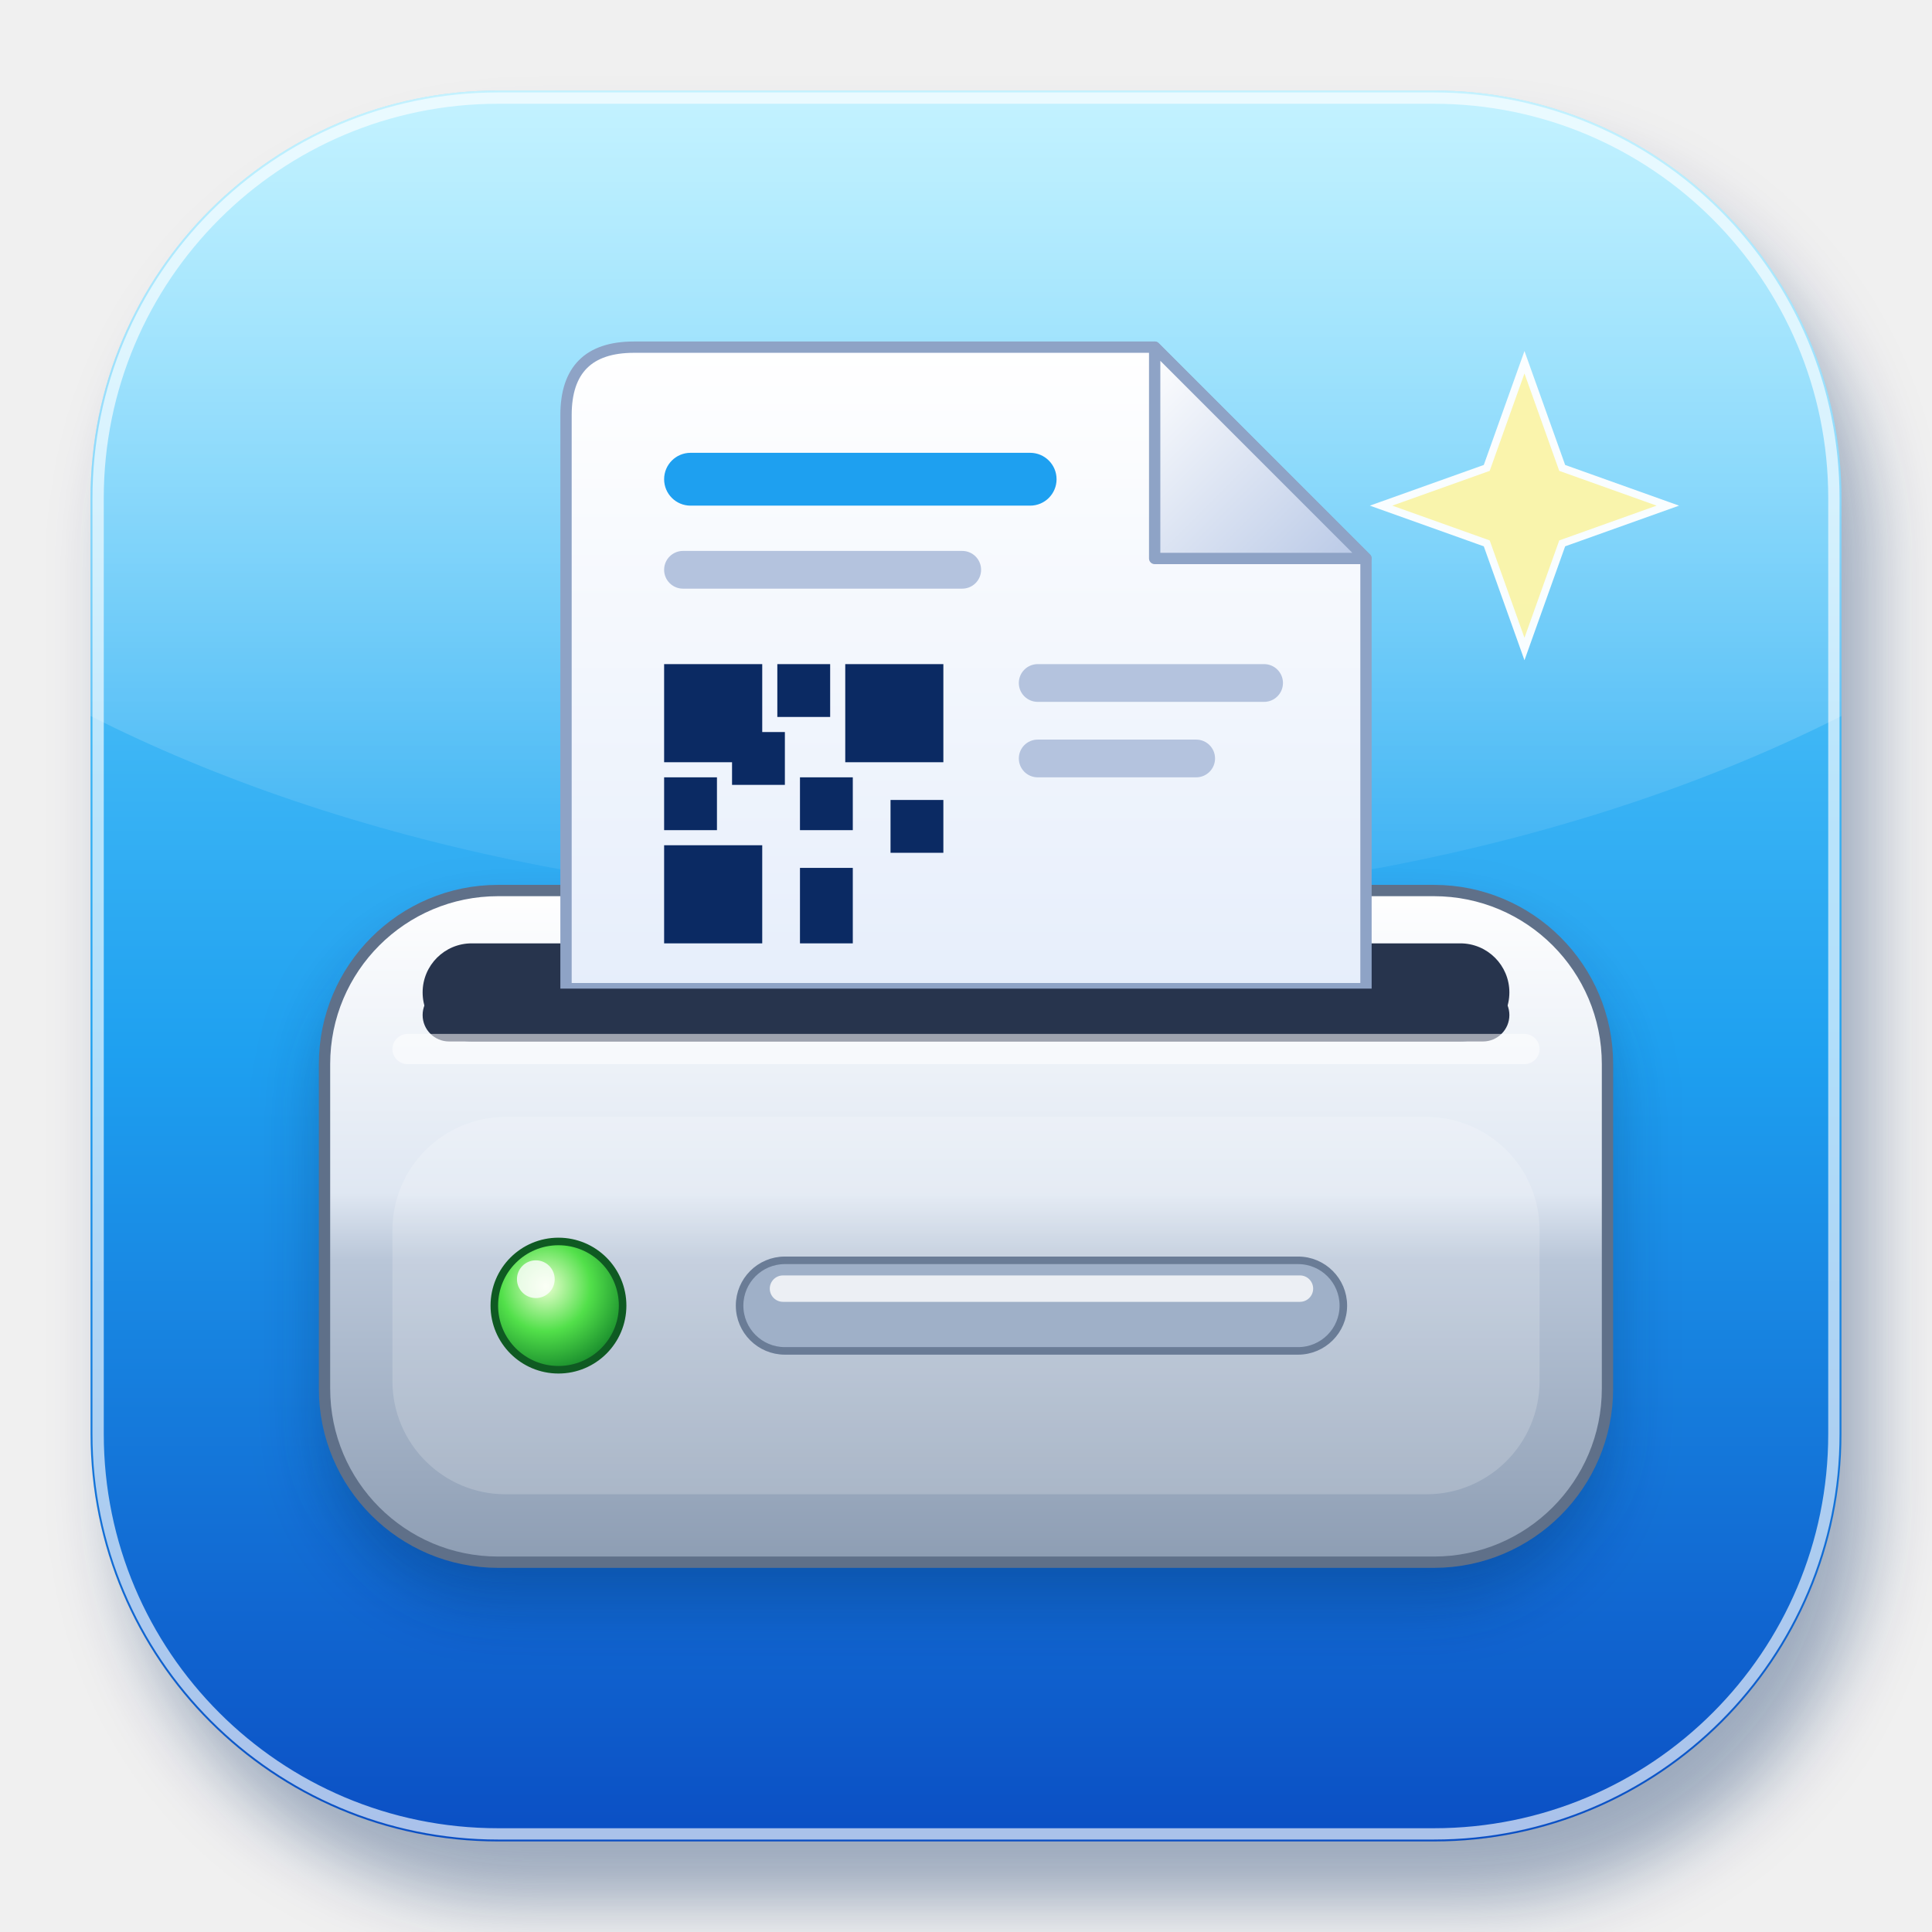
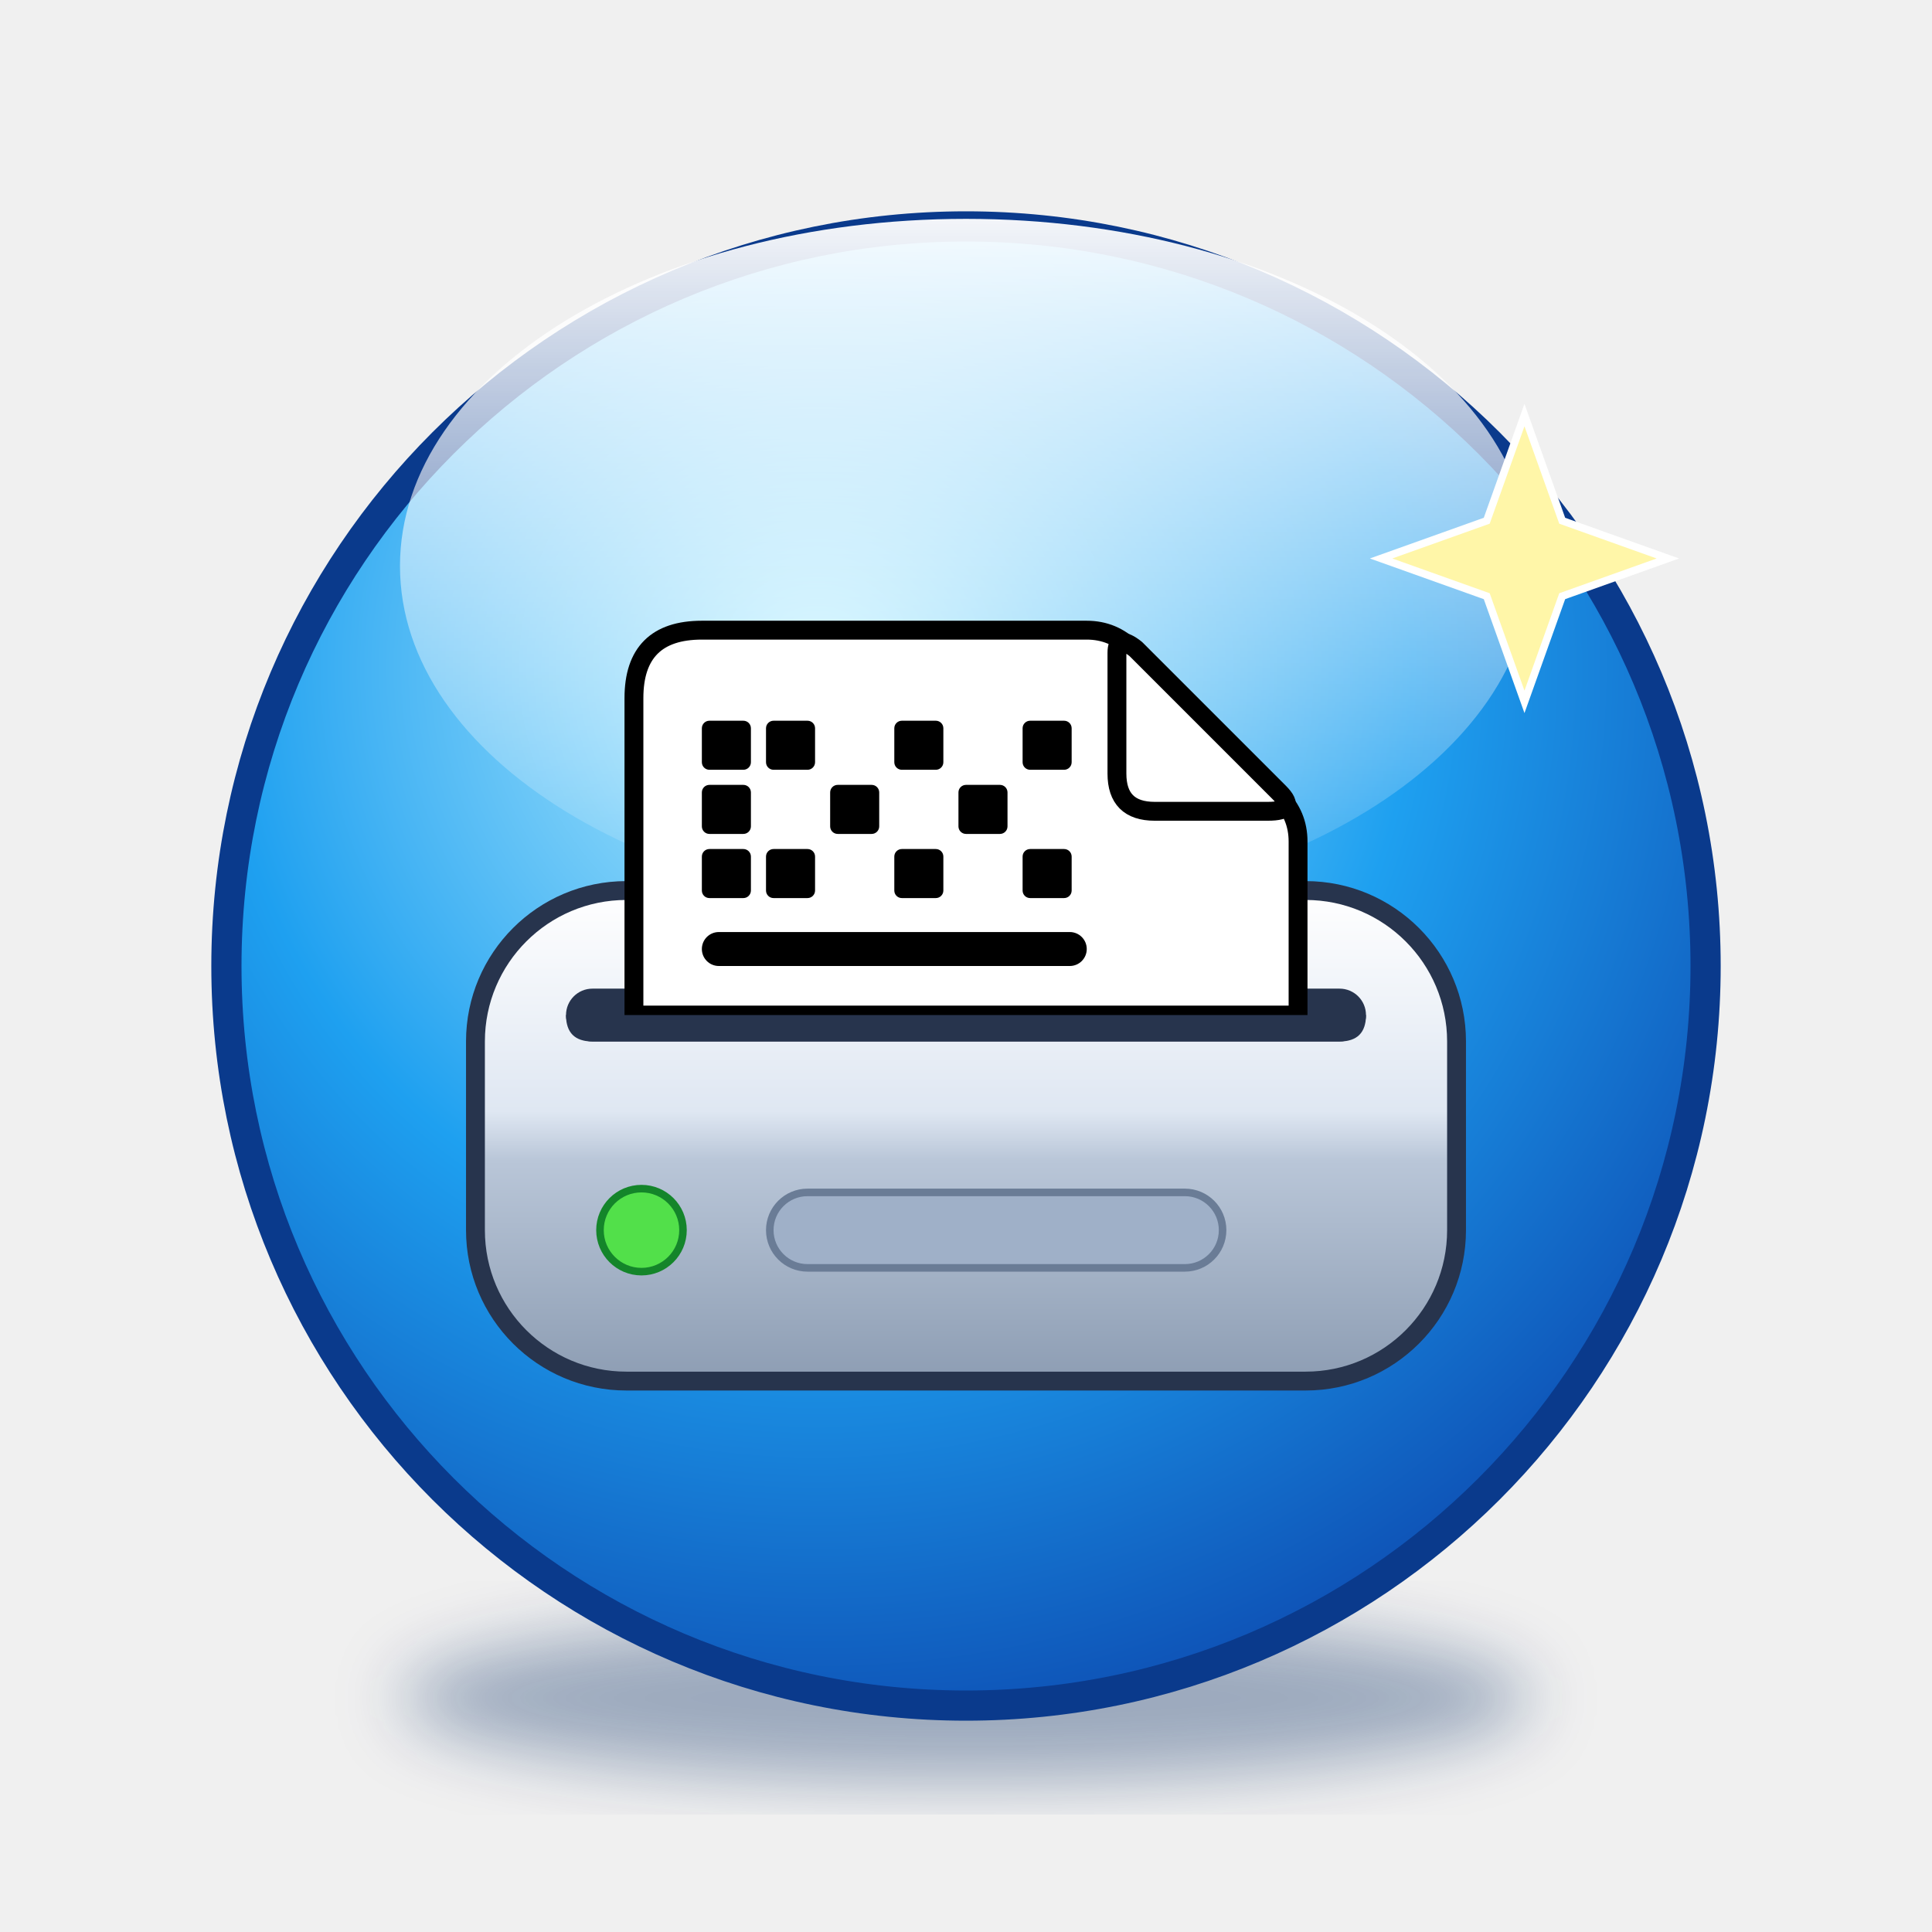
<svg xmlns="http://www.w3.org/2000/svg" viewBox="0 0 512 512" width="512" height="512">
  <defs>
-     <linearGradient id="tile" x1="0" y1="0" x2="0" y2="1">
-       <stop offset="0" stop-color="#7fe3ff" />
-       <stop offset="0.55" stop-color="#1ea0f0" />
-       <stop offset="1" stop-color="#0b4fc4" />
-     </linearGradient>
    <linearGradient id="gloss" x1="0" y1="0" x2="0" y2="1">
      <stop offset="0" stop-color="#ffffff" stop-opacity="0.95" />
      <stop offset="1" stop-color="#ffffff" stop-opacity="0.05" />
    </linearGradient>
    <linearGradient id="chrome" x1="0" y1="0" x2="0" y2="1">
      <stop offset="0" stop-color="#ffffff" />
      <stop offset="0.45" stop-color="#dfe7f2" />
      <stop offset="0.55" stop-color="#b9c6d8" />
      <stop offset="1" stop-color="#8d9db3" />
    </linearGradient>
-     <linearGradient id="paper" x1="0" y1="0" x2="0" y2="1">
-       <stop offset="0" stop-color="#ffffff" />
-       <stop offset="1" stop-color="#e6eefb" />
-     </linearGradient>
-     <linearGradient id="fold" x1="0" y1="0" x2="1" y2="1">
-       <stop offset="0" stop-color="#ffffff" />
-       <stop offset="1" stop-color="#b8c8e6" />
-     </linearGradient>
-     <radialGradient id="led" cx="0.4" cy="0.35" r="0.7">
-       <stop offset="0" stop-color="#eaffd0" />
-       <stop offset="0.5" stop-color="#52e04a" />
-       <stop offset="1" stop-color="#14852a" />
+     <radialGradient id="orb" cx="0.4" cy="0.3" r="0.8">
+       <stop offset="0" stop-color="#bff1ff" />
+       <stop offset="0.5" stop-color="#1ea0f0" />
+       <stop offset="1" stop-color="#0a3fa8" />
    </radialGradient>
-     <clipPath id="tileClip">
-       <rect x="24" y="24" width="464" height="464" rx="108" />
-     </clipPath>
    <filter id="soft" x="-20%" y="-20%" width="140%" height="140%">
      <feGaussianBlur stdDeviation="9" />
    </filter>
  </defs>
-   <rect x="32" y="40" width="464" height="464" rx="108" fill="#06285f" opacity="0.35" filter="url(#soft)" />
-   <rect x="24" y="24" width="464" height="464" rx="108" fill="url(#tile)" />
-   <ellipse cx="256" cy="40" rx="350" ry="200" fill="url(#gloss)" clip-path="url(#tileClip)" />
-   <rect x="26" y="26" width="460" height="460" rx="106" fill="none" stroke="#ffffff" stroke-opacity="0.65" stroke-width="3" />
-   <rect x="86" y="236" width="340" height="178" rx="46" fill="#06285f" opacity="0.35" transform="translate(0 10)" filter="url(#soft)" />
-   <rect x="86" y="236" width="340" height="178" rx="46" fill="url(#chrome)" stroke="#5f7089" stroke-width="3" />
-   <rect x="112" y="250" width="288" height="26" rx="13" fill="#27344d" />
-   <path d="M168 92 L306 92 L362 148 L362 262 L150 262 L150 110 Q150 92 168 92 Z" fill="url(#paper)" stroke="#8ea3c6" stroke-width="3" stroke-linejoin="round" />
-   <path d="M306 92 L306 148 L362 148 Z" fill="url(#fold)" stroke="#8ea3c6" stroke-width="3" stroke-linejoin="round" />
-   <rect x="176" y="120" width="104" height="14" rx="7" fill="#1ea0f0" />
-   <rect x="176" y="146" width="84" height="10" rx="5" fill="#b4c3de" />
-   <g fill="#0b2a63">
-     <rect x="176" y="176" width="26" height="26" />
-     <rect x="206" y="176" width="14" height="14" />
-     <rect x="224" y="176" width="26" height="26" />
-     <rect x="176" y="206" width="14" height="14" />
-     <rect x="194" y="194" width="14" height="14" />
-     <rect x="212" y="206" width="14" height="14" />
-     <rect x="236" y="212" width="14" height="14" />
-     <rect x="176" y="224" width="26" height="26" />
-     <rect x="212" y="230" width="14" height="20" />
+   <ellipse cx="256" cy="450" rx="150" ry="22" fill="#06285f" opacity="0.35" filter="url(#soft)" />
+   <circle cx="256" cy="256" r="196" fill="url(#orb)" stroke="#0a3a8c" stroke-width="8" />
+   <ellipse cx="256" cy="150" rx="150" ry="92" fill="url(#gloss)" />
+   <rect x="126" y="236" width="260" height="130" rx="40" fill="url(#chrome)" stroke="#27344d" stroke-width="5" />
+   <rect x="150" y="262" width="212" height="14" rx="7" fill="#27344d" />
+   <g transform="translate(0 7)">
+     <path d="M168 262 L168 178 Q168 160 186 160 L288 160 Q295 160 300 165 L339 204 Q344 209 344 216 L344 262 Z" fill="#ffffff" stroke="#000000" stroke-width="5" stroke-linejoin="round" />
+     <g fill="#000000">
+       <rect x="186" y="184" width="13" height="13" rx="2" />
+       <rect x="203" y="184" width="13" height="13" rx="2" />
+       <rect x="237" y="184" width="13" height="13" rx="2" />
+       <rect x="271" y="184" width="13" height="13" rx="2" />
+       <rect x="186" y="201" width="13" height="13" rx="2" />
+       <rect x="220" y="201" width="13" height="13" rx="2" />
+       <rect x="254" y="201" width="13" height="13" rx="2" />
+       <rect x="186" y="218" width="13" height="13" rx="2" />
+       <rect x="203" y="218" width="13" height="13" rx="2" />
+       <rect x="237" y="218" width="13" height="13" rx="2" />
+       <rect x="271" y="218" width="13" height="13" rx="2" />
+     </g>
+     <rect x="186" y="240" width="102" height="9" rx="4.5" fill="#000000" />
+     <path d="M296 166 L296 198 Q296 208 306 208 L336 208 Q344 208 339 203 L301 165 Q296 161 296 166 Z" fill="#ffffff" stroke="#000000" stroke-width="5" stroke-linejoin="round" />
  </g>
-   <rect x="270" y="176" width="70" height="10" rx="5" fill="#b4c3de" />
-   <rect x="270" y="196" width="52" height="10" rx="5" fill="#b4c3de" />
-   <rect x="112" y="262" width="288" height="14" rx="7" fill="#27344d" />
-   <rect x="104" y="274" width="304" height="8" rx="4" fill="#ffffff" opacity="0.55" />
-   <rect x="104" y="296" width="304" height="100" rx="30" fill="#ffffff" opacity="0.18" />
-   <circle cx="148" cy="346" r="17" fill="url(#led)" stroke="#0f5a22" stroke-width="2" />
-   <circle cx="142" cy="339" r="5" fill="#ffffff" opacity="0.8" />
-   <rect x="196" y="334" width="160" height="24" rx="12" fill="#9fb0c8" stroke="#6a7c96" stroke-width="2" />
-   <rect x="204" y="338" width="144" height="7" rx="3.5" fill="#ffffff" opacity="0.8" />
-   <path d="M404 96 L414 124 L442 134 L414 144 L404 172 L394 144 L366 134 L394 124 Z" fill="#fff6a8" stroke="#ffffff" stroke-width="2" opacity="0.95" />
+   <path d="M150 269 H362 Q362 276 355 276 H157 Q150 276 150 269 Z" fill="#27344d" />
+   <circle cx="170" cy="326" r="11" fill="#52e04a" stroke="#14852a" stroke-width="2" />
+   <rect x="204" y="316" width="120" height="20" rx="10" fill="#9fb0c8" stroke="#6a7c96" stroke-width="2" />
+   <path d="M404 110 l10 28 l28 10 l-28 10 l-10 28 l-10 -28 l-28 -10 l28 -10 Z" fill="#fff6a8" stroke="#ffffff" stroke-width="2" />
</svg>
